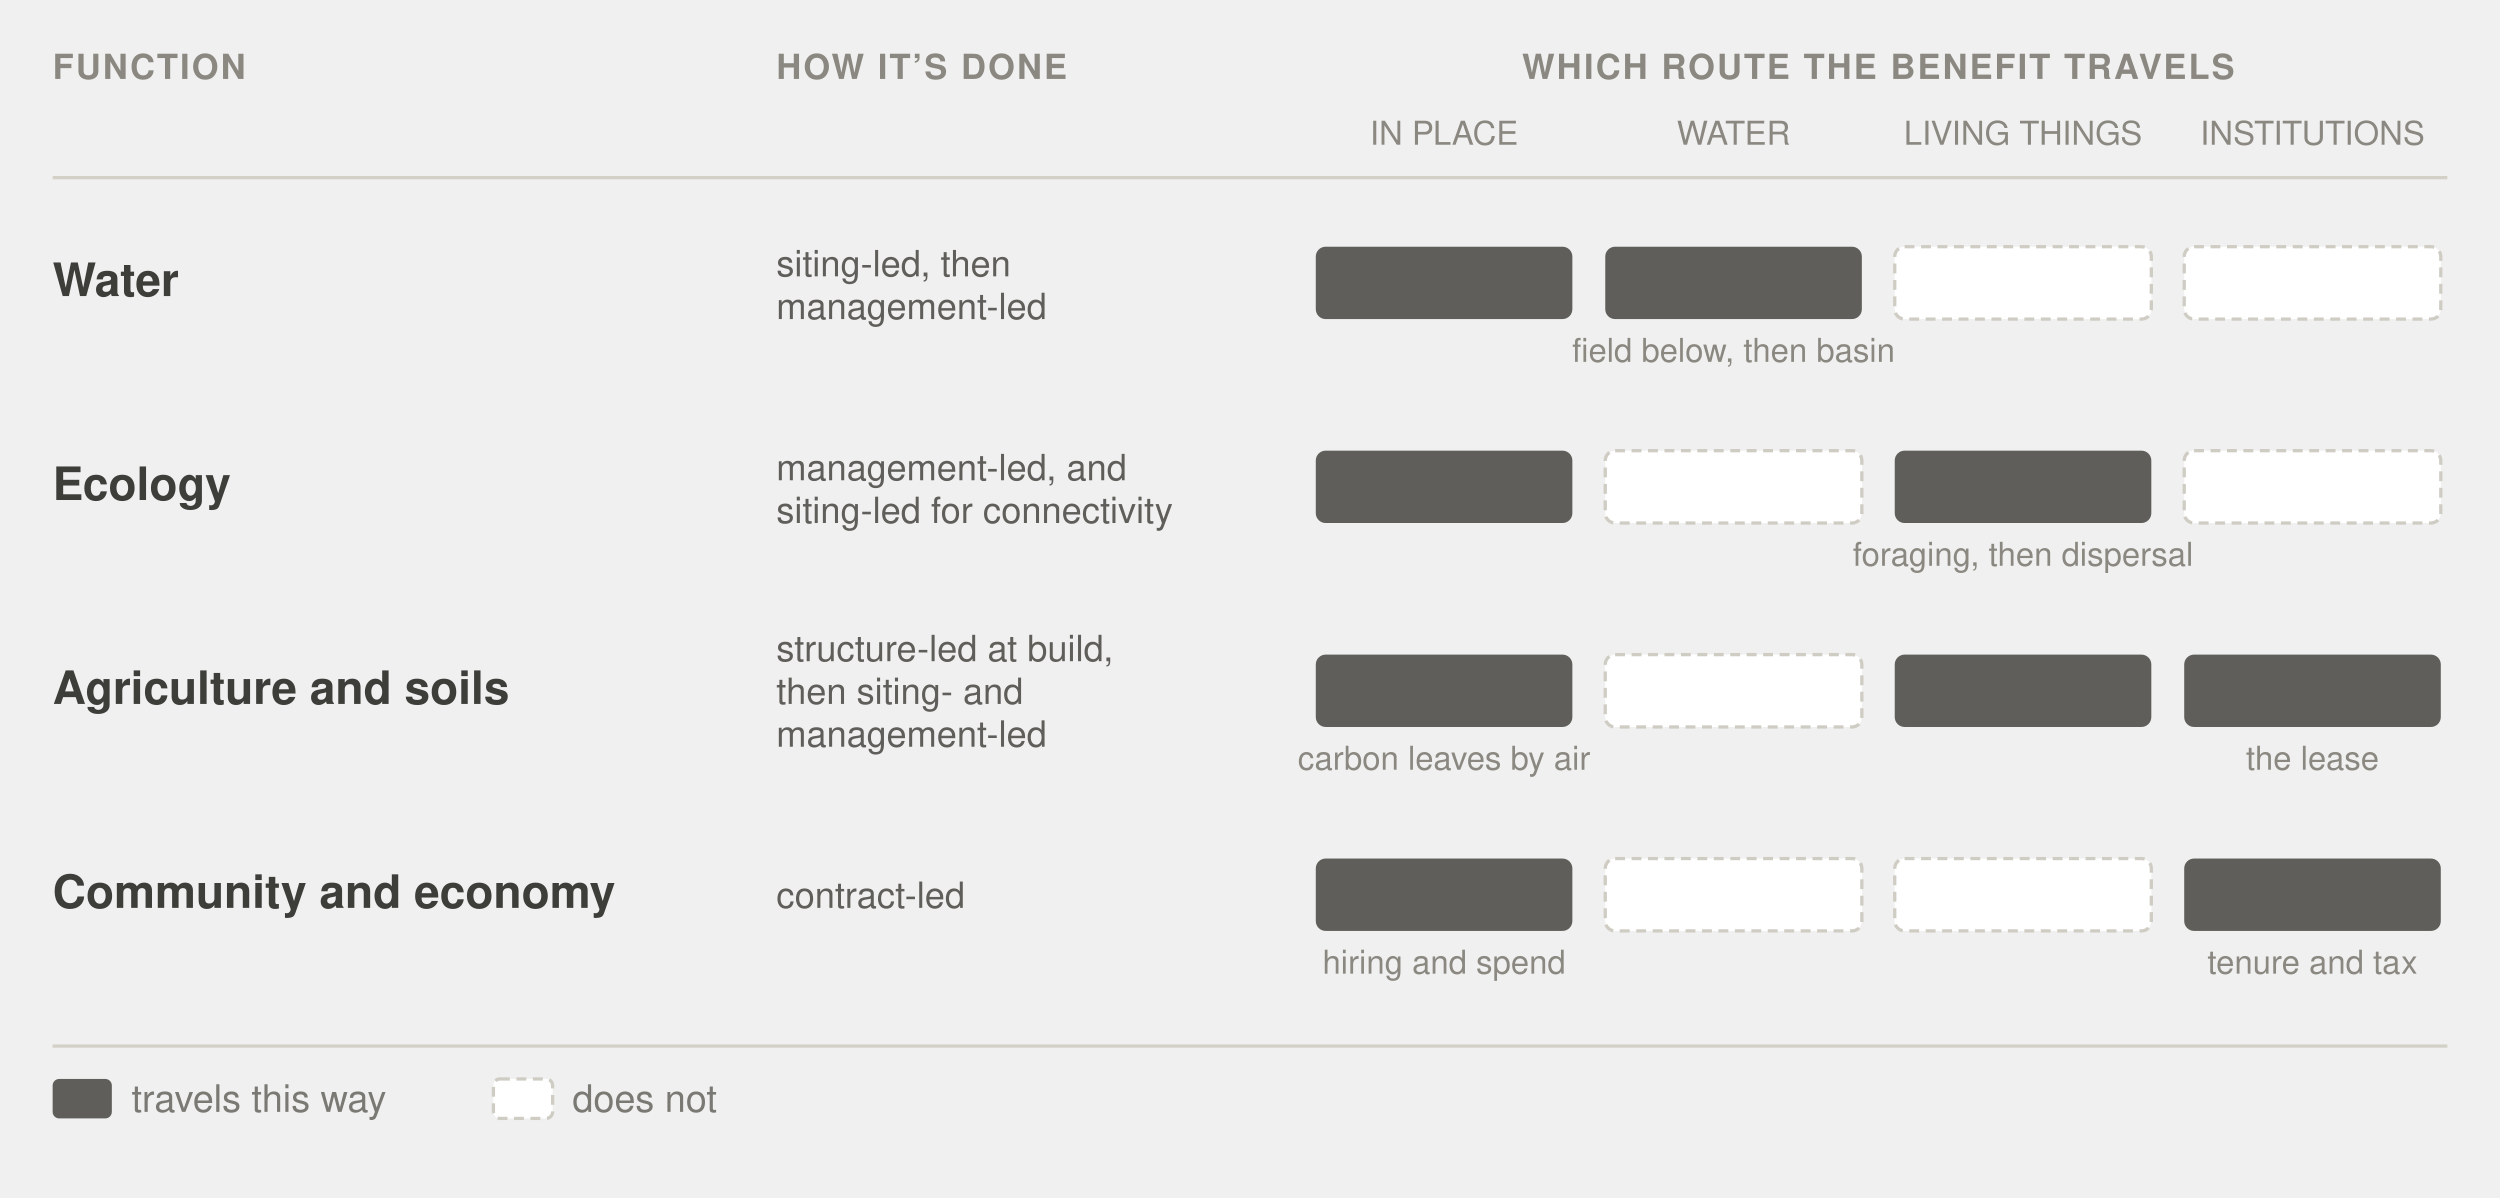
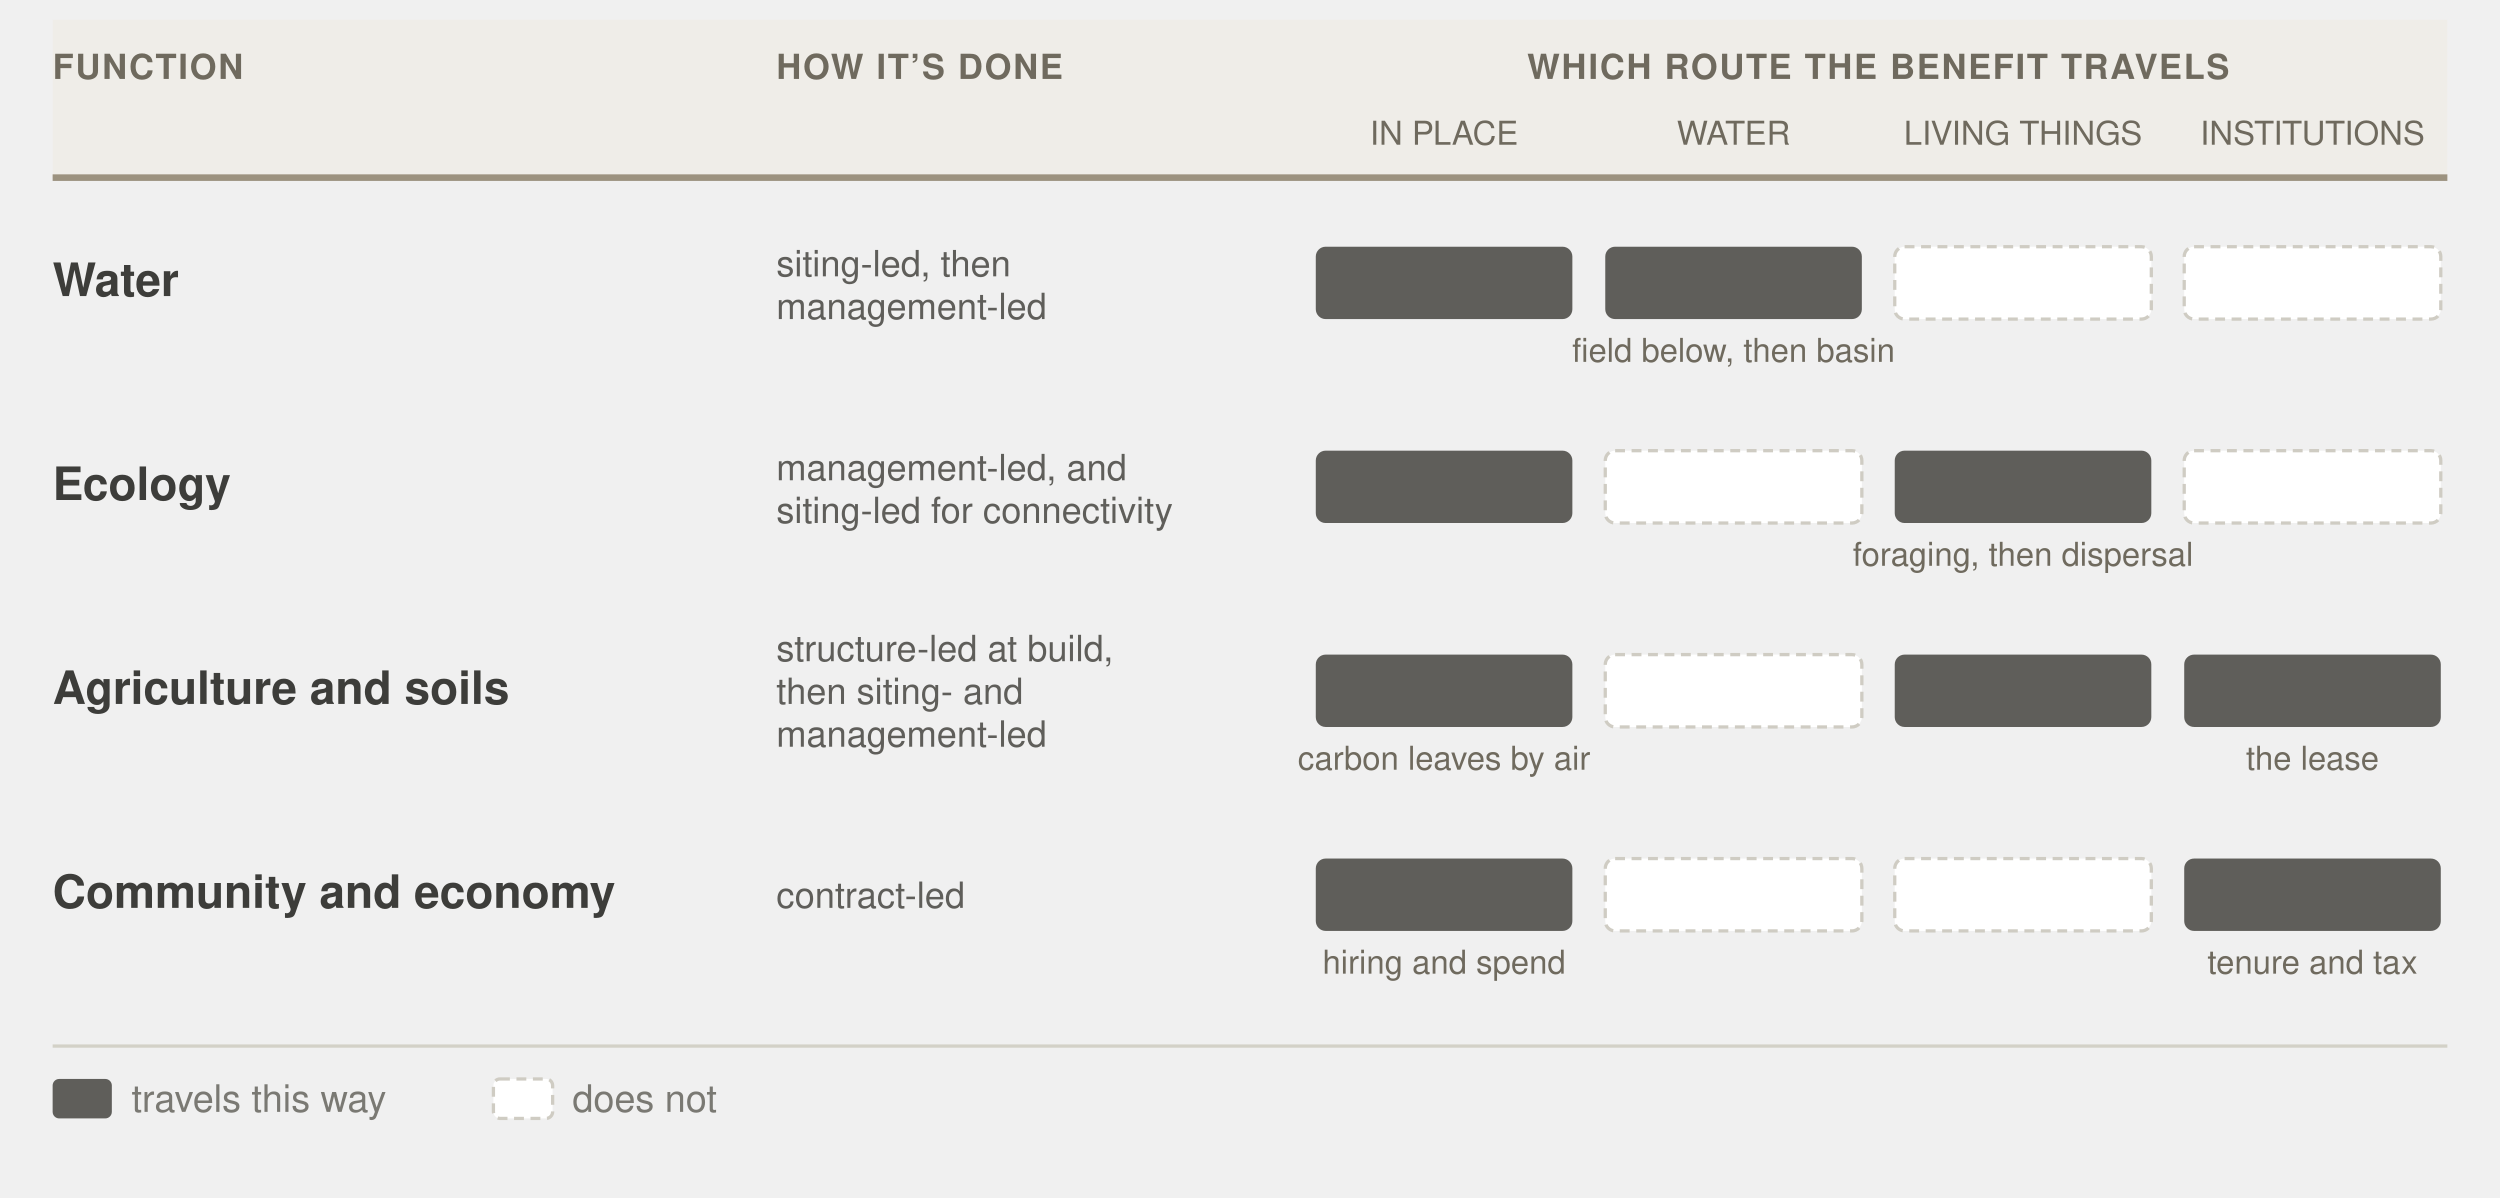
<svg xmlns="http://www.w3.org/2000/svg" width="760" height="364" viewBox="0 0 760 364" role="img">
  <style>
text{font-family:ui-sans-serif,system-ui,-apple-system,"Segoe UI",Helvetica,Arial,sans-serif}
.nm{font-size:14px;font-weight:600;fill:#3d3d3a}
- .hd{font-size:10.5px;font-weight:700;letter-spacing:.06em;fill:#8a8880}
- .sub{font-size:10px;fill:#8a8880}
+ .hd{font-size:10.5px;font-weight:700;letter-spacing:.05em;fill:#6f6a5e}
+ .sub{font-size:10px;fill:#6f6a5e}
.fn{font-size:11.5px;fill:#7a7973}
.md{font-size:11px;fill:#5f5e5a}
.on{stroke:#cfccc3;stroke-width:1;fill:#ffffff}
</style>
+   <rect x="16" y="6" width="728" height="48" fill="#efede8" />
  <text class="hd" x="16" y="24">FUNCTION</text>
  <text class="hd" x="236" y="24">HOW IT’S DONE</text>
  <text class="hd" x="571" y="24" text-anchor="middle">WHICH ROUTE THE BENEFIT TRAVELS</text>
  <text class="sub" x="439" y="44" text-anchor="middle">IN PLACE</text>
  <text class="sub" x="527" y="44" text-anchor="middle">WATER</text>
  <text class="sub" x="615" y="44" text-anchor="middle">LIVING THINGS</text>
  <text class="sub" x="703" y="44" text-anchor="middle">INSTITUTIONS</text>
-   <line x1="16" y1="54" x2="744" y2="54" stroke="#d3d1c7" stroke-width="1" />
+   <line x1="16" y1="54" x2="744" y2="54" stroke="#9c927f" stroke-width="2" />
  <text class="nm" x="16" y="90">Water</text>
  <text class="md" x="236" y="84">siting-led, then</text>
  <text class="md" x="236" y="97">management-led</text>
  <rect fill="#5f5e5a" x="400" y="75" width="78" height="22" rx="3" />
  <rect fill="#5f5e5a" x="488" y="75" width="78" height="22" rx="3" />
  <text class="sub" x="527" y="110" text-anchor="middle">field below, then basin</text>
  <rect class="on" stroke-dasharray="3 2" x="576" y="75" width="78" height="22" rx="3" />
  <rect class="on" stroke-dasharray="3 2" x="664" y="75" width="78" height="22" rx="3" />
  <text class="nm" x="16" y="152">Ecology</text>
  <text class="md" x="236" y="146">management-led, and</text>
  <text class="md" x="236" y="159">siting-led for connectivity</text>
  <rect fill="#5f5e5a" x="400" y="137" width="78" height="22" rx="3" />
  <rect class="on" stroke-dasharray="3 2" x="488" y="137" width="78" height="22" rx="3" />
  <rect fill="#5f5e5a" x="576" y="137" width="78" height="22" rx="3" />
  <text class="sub" x="615" y="172" text-anchor="middle">foraging, then dispersal</text>
  <rect class="on" stroke-dasharray="3 2" x="664" y="137" width="78" height="22" rx="3" />
  <text class="nm" x="16" y="214">Agriculture and soils</text>
  <text class="md" x="236" y="201">structure-led at build,</text>
  <text class="md" x="236" y="214">then siting- and</text>
  <text class="md" x="236" y="227">management-led</text>
  <rect fill="#5f5e5a" x="400" y="199" width="78" height="22" rx="3" />
  <text class="sub" x="439" y="234" text-anchor="middle">carbon leaves by air</text>
  <rect class="on" stroke-dasharray="3 2" x="488" y="199" width="78" height="22" rx="3" />
  <rect fill="#5f5e5a" x="576" y="199" width="78" height="22" rx="3" />
  <rect fill="#5f5e5a" x="664" y="199" width="78" height="22" rx="3" />
  <text class="sub" x="703" y="234" text-anchor="middle">the lease</text>
  <text class="nm" x="16" y="276">Community and economy</text>
  <text class="md" x="236" y="276">contract-led</text>
  <rect fill="#5f5e5a" x="400" y="261" width="78" height="22" rx="3" />
  <text class="sub" x="439" y="296" text-anchor="middle">hiring and spend</text>
  <rect class="on" stroke-dasharray="3 2" x="488" y="261" width="78" height="22" rx="3" />
  <rect class="on" stroke-dasharray="3 2" x="576" y="261" width="78" height="22" rx="3" />
  <rect fill="#5f5e5a" x="664" y="261" width="78" height="22" rx="3" />
  <text class="sub" x="703" y="296" text-anchor="middle">tenure and tax</text>
  <line x1="16" y1="318" x2="744" y2="318" stroke="#d3d1c7" stroke-width="1" />
  <rect x="16" y="328" width="18" height="12" rx="2" fill="#5f5e5a" />
  <text class="fn" x="40" y="338">travels this way</text>
  <rect class="on" x="150" y="328" width="18" height="12" rx="2" stroke-dasharray="3 2" />
  <text class="fn" x="174" y="338">does not</text>
</svg>
